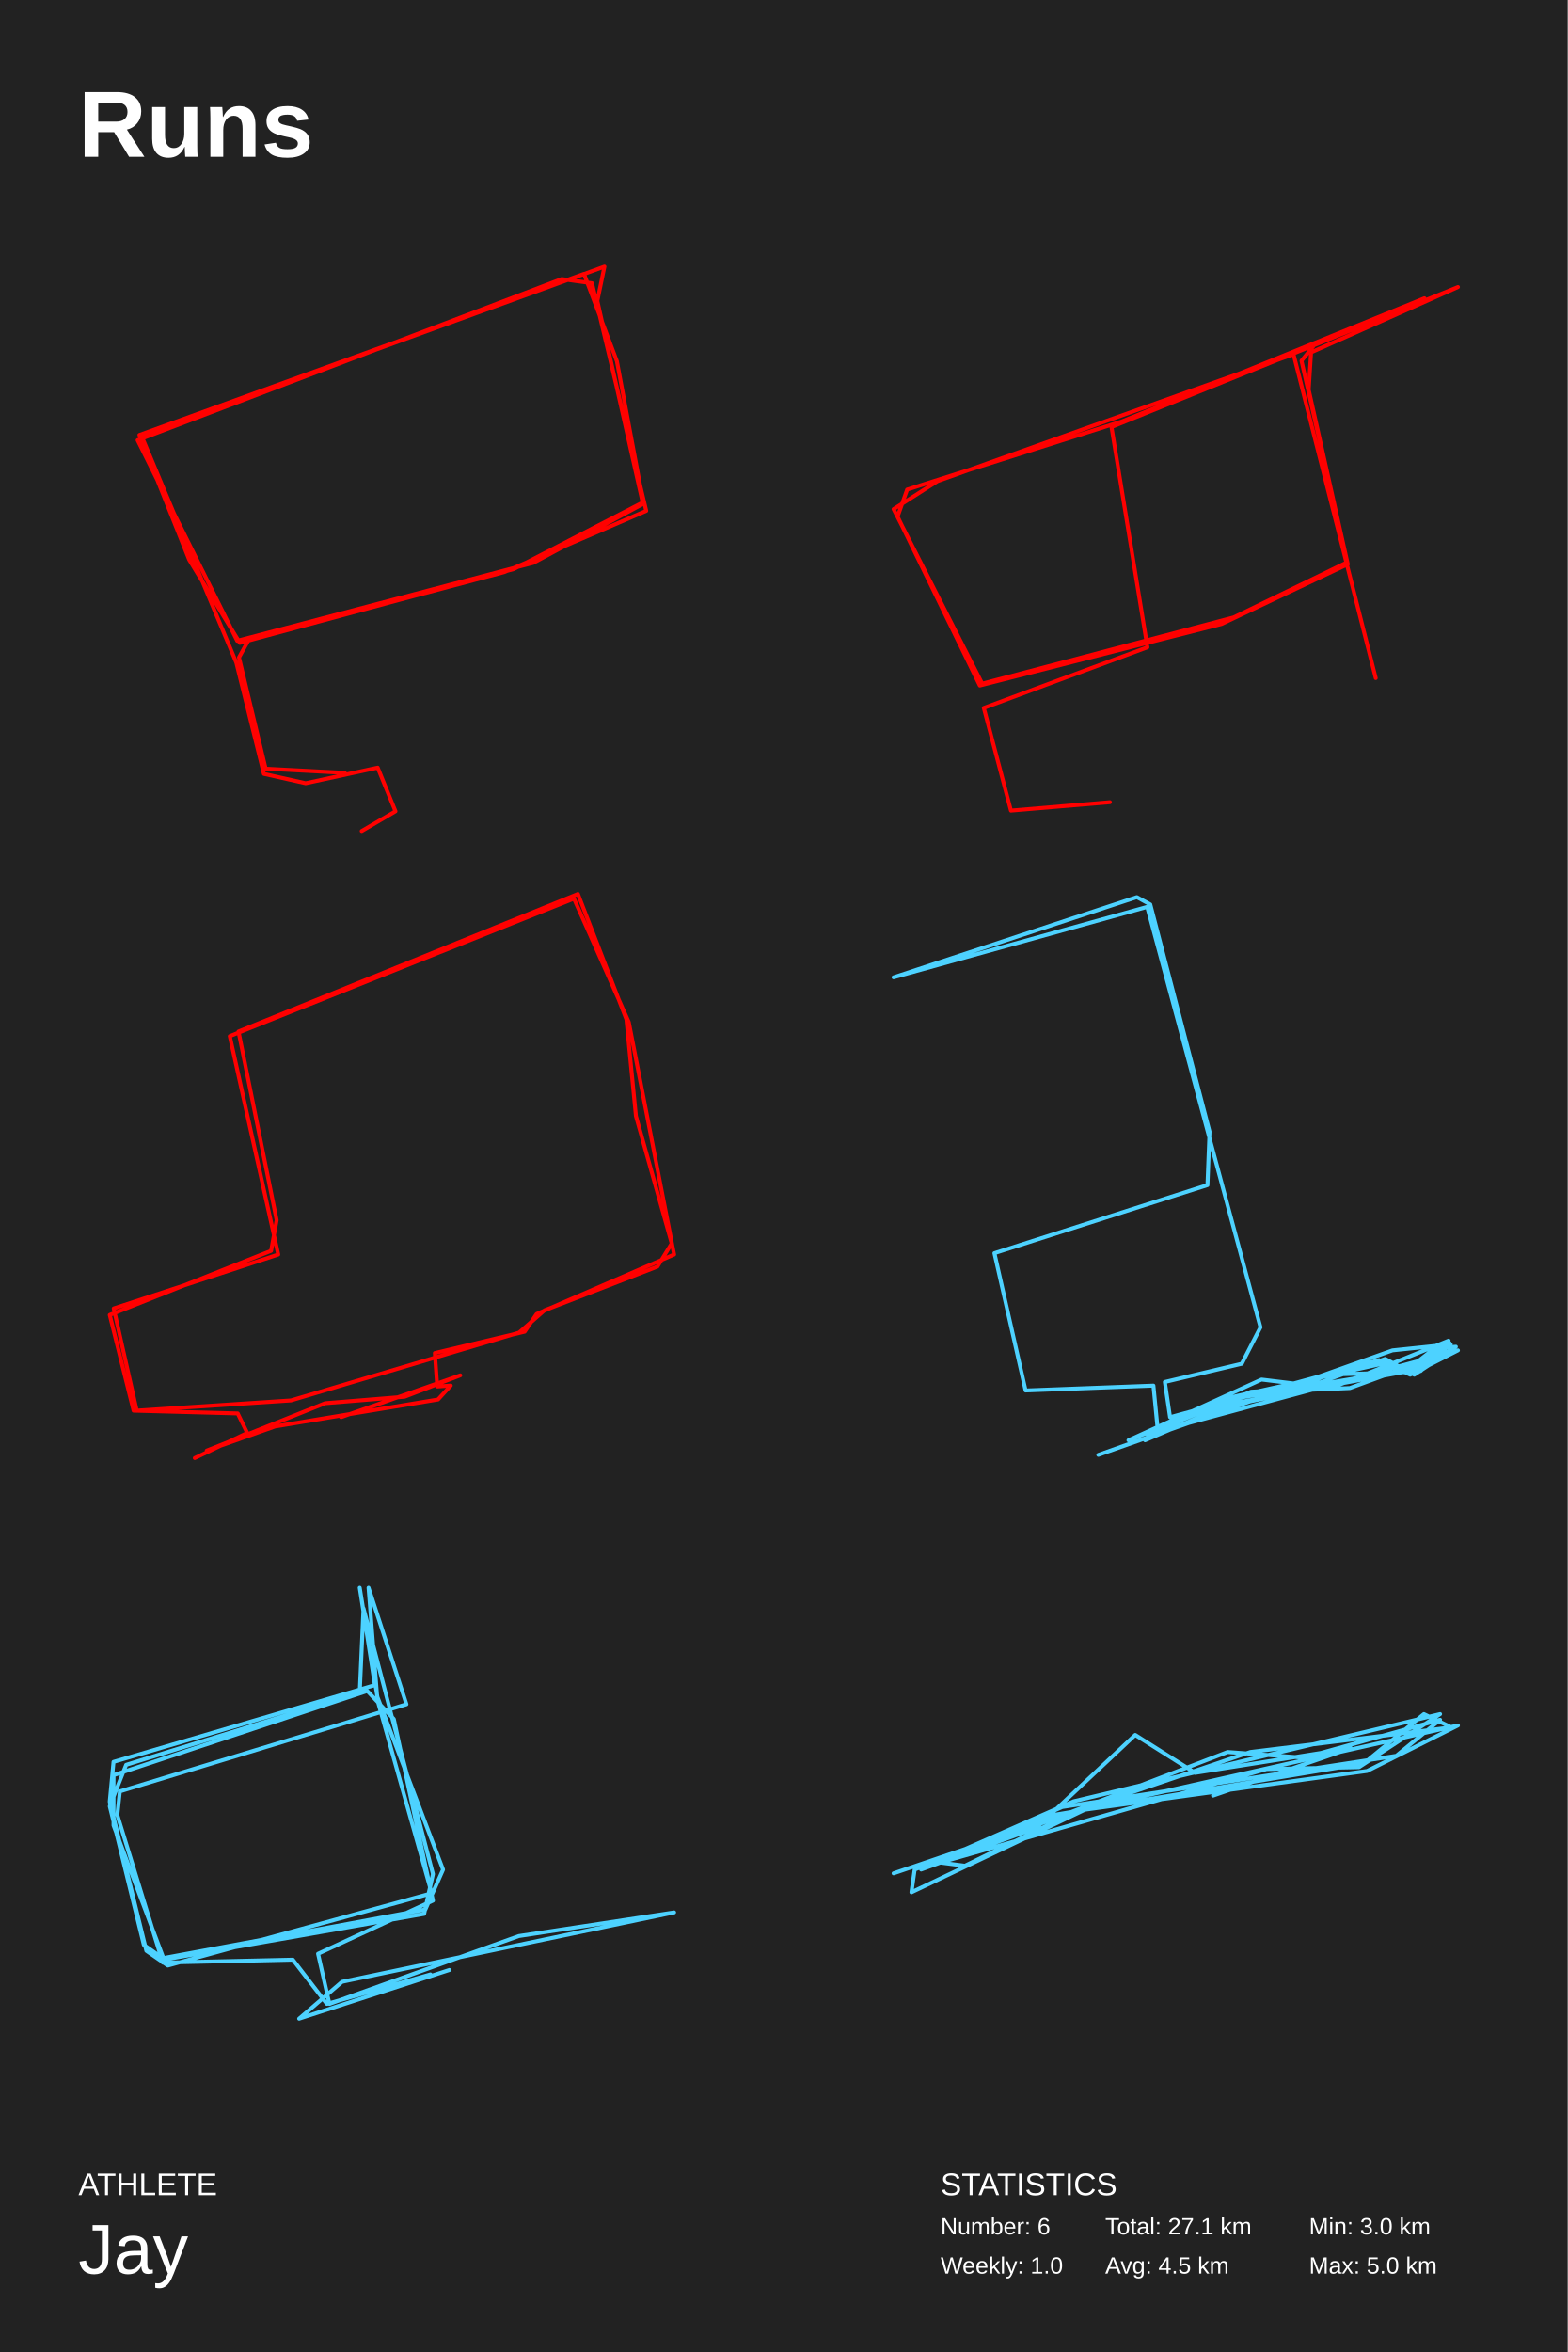
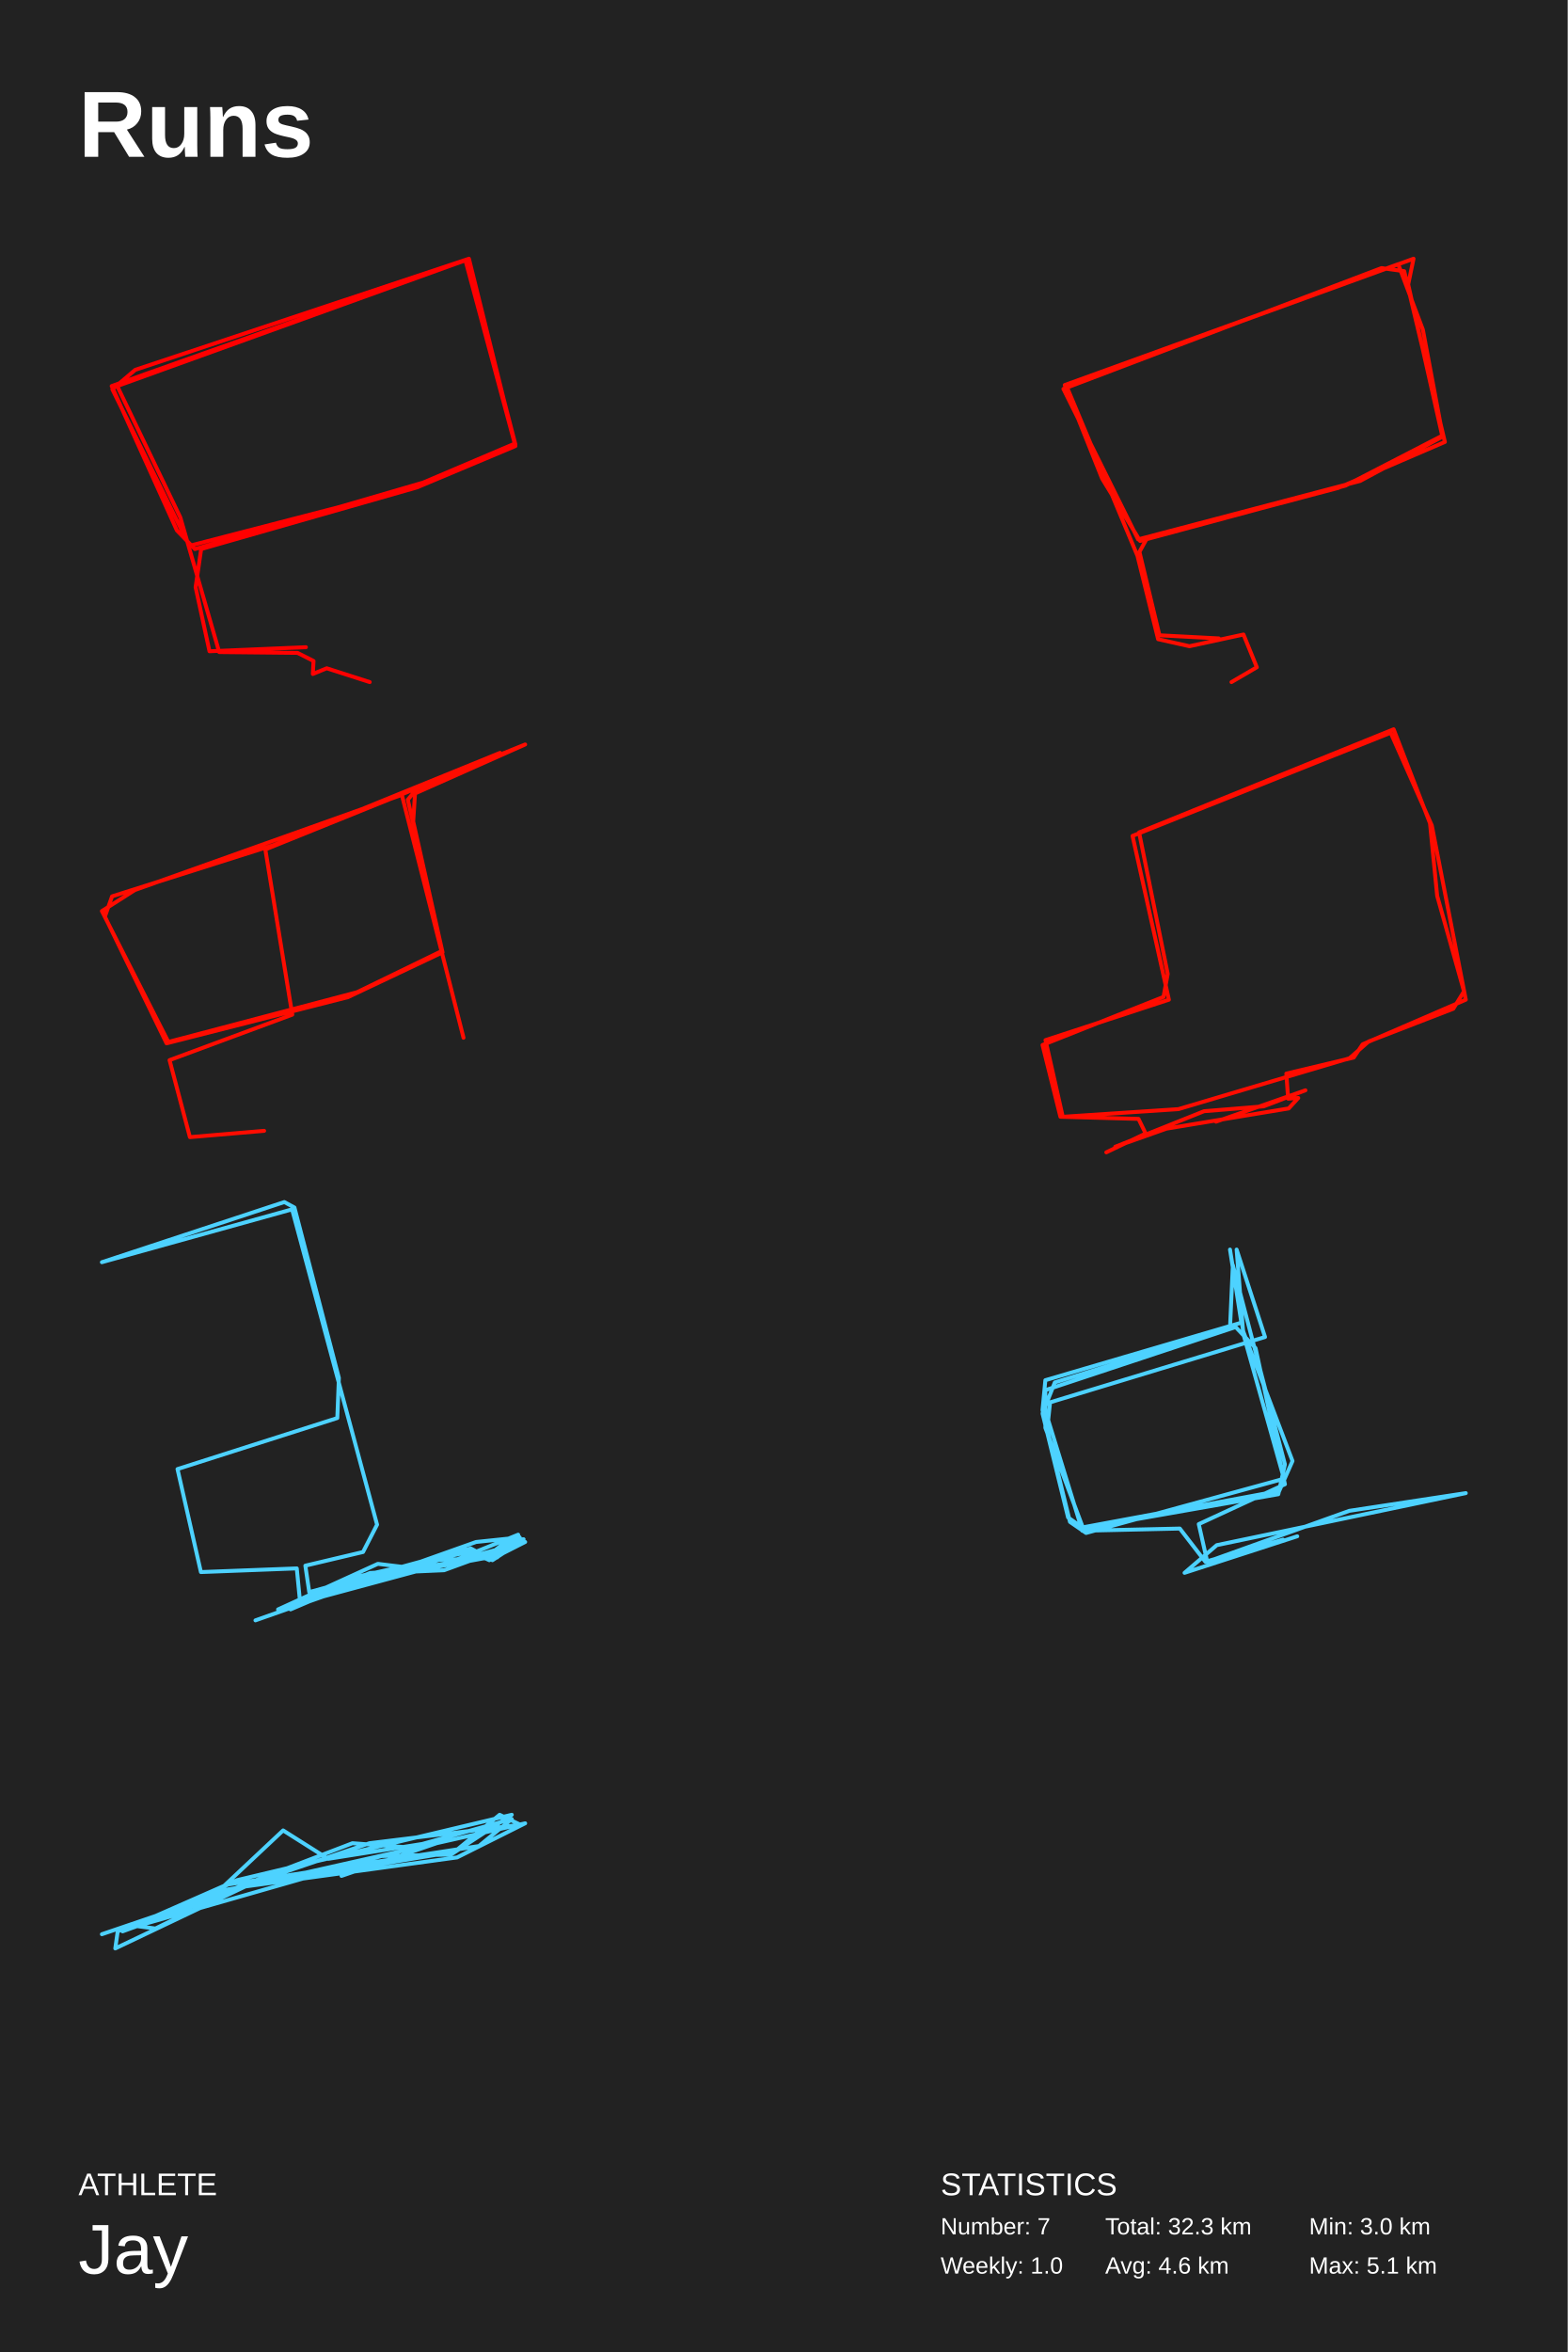
<svg xmlns="http://www.w3.org/2000/svg" baseProfile="full" height="300mm" version="1.1" viewBox="0,0,200,300" width="200mm">
  <defs />
  <rect fill="#222222" height="300" width="200" x="0" y="0" />
  <text fill="#FFFFFF" style="font-size:12px; font-family:Arial; font-weight:bold;" x="10" y="20">Runs</text>
  <text fill="#FFFFFF" style="font-size:4px; font-family:Arial" x="10" y="280">ATHLETE</text>
  <text fill="#FFFFFF" style="font-size:9px; font-family:Arial" x="10" y="290">Jay</text>
  <text fill="#FFFFFF" style="font-size:4px; font-family:Arial" x="120" y="280">STATISTICS</text>
-   <text fill="#FFFFFF" style="font-size:3px; font-family:Arial" x="120" y="285">Number: 6</text>
+   <text fill="#FFFFFF" style="font-size:3px; font-family:Arial" x="120" y="285">Number: 7</text>
  <text fill="#FFFFFF" style="font-size:3px; font-family:Arial" x="120" y="290">Weekly: 1.0</text>
-   <text fill="#FFFFFF" style="font-size:3px; font-family:Arial" x="141" y="285">Total: 27.1 km</text>
-   <text fill="#FFFFFF" style="font-size:3px; font-family:Arial" x="141" y="290">Avg: 4.5 km</text>
+   <text fill="#FFFFFF" style="font-size:3px; font-family:Arial" x="141" y="285">Total: 32.3 km</text>
+   <text fill="#FFFFFF" style="font-size:3px; font-family:Arial" x="141" y="290">Avg: 4.6 km</text>
  <text fill="#FFFFFF" style="font-size:3px; font-family:Arial" x="167" y="285">Min: 3.0 km</text>
-   <text fill="#FFFFFF" style="font-size:3px; font-family:Arial" x="167" y="290">Max: 5.0 km</text>
-   <polyline fill="none" points="46.143,106.0 50.454,103.481 48.185,97.912 38.996,99.901 33.665,98.707 30.148,84.52 18.01,55.481 77.112,34.0 76.205,38.376 81.99,64.1 65.541,72.586 30.602,82 24.136,71.393 17.783,55.481 74.503,34.928 78.7,46.067 82.104,64.233 68.037,71.791 30.261,81.735 17.556,56.144 71.667,35.591 75.524,36.122 82.444,65.161 64.293,72.984 31.736,81.603 30.488,83.857 33.892,98.044 43.988,98.575" stroke="#ff0100" stroke-linecap="round" stroke-linejoin="round" stroke-width="0.5" />
-   <polyline fill="none" points="141.598,102.319 128.97,103.39 125.508,90.296 146.385,82.559 141.802,54.466 186.0,36.61 167.262,44.943 166.956,49.704 171.946,71.965 155.856,79.583 124.999,87.439 114.509,65.894 115.731,62.442 143.126,53.752 181.723,38.039 167.873,43.753 166.04,46.014 171.844,71.727 157.383,78.75 125.304,87.201 114.0,64.941 119.601,61.37 165.021,45.181 175.511,86.487" stroke="#ff0000" stroke-linecap="round" stroke-linejoin="round" stroke-width="0.5" />
-   <polyline fill="none" points="24.851,185.975 31.544,182.775 30.327,180.286 17.042,179.93 14.0,167.721 34.586,159.543 35.296,155.631 30.428,131.568 73.73,114.025 79.915,130.027 81.132,142.355 85.696,158.594 83.87,161.558 69.47,167.129 66.225,169.973 37.121,178.626 17.448,179.93 14.507,166.892 35.499,160.017 29.313,132.161 73.223,114.618 80.22,130.383 86.0,160.017 68.456,167.603 66.935,169.855 55.476,172.581 55.78,176.848 57.504,176.73 55.882,178.508 35.093,181.945 26.372,185.027 41.482,178.982 51.623,178.152 58.721,175.426 43.51,180.76" stroke="#ff0000" stroke-linecap="round" stroke-linejoin="round" stroke-width="0.5" />
-   <polyline fill="none" points="147.68,182.16 147.149,176.736 130.84,177.356 126.862,159.842 154.044,151.163 154.309,144.343 146.751,115.36 145.028,114.43 114.0,124.66 146.354,115.67 160.807,169.296 158.42,173.946 148.608,176.271 149.271,180.765 175.923,173.481 179.901,175.341 186.0,172.241 146.354,182.935 159.613,177.511 170.221,176.891 184.807,171.001 180.564,174.721 156.961,179.06 146.088,183.71 155.37,178.595 176.32,173.946 179.105,175.031 183.083,171.931 185.735,171.776 181.492,174.256 159.481,178.75 140.122,185.57 177.646,172.241 185.072,171.466 181.227,174.411 157.227,178.44 143.967,183.71 160.939,175.961 167.304,176.736 176.718,173.326 180.431,175.341 184.939,172.396 172.21,177.046 165.182,177.356 169.293,175.341 178.972,175.031 184.939,171.311 181.227,174.876" stroke="#4dd2ff" stroke-linecap="round" stroke-linejoin="round" stroke-width="0.5" />
-   <polyline fill="none" points="54.913,251.84 41.705,255.605 37.356,249.957 20.765,250.334 14.966,231.506 15.289,228.494 51.852,217.386 47.02,202.512 48.148,216.821 55.074,241.485 21.409,250.71 18.671,248.827 14.0,229.812 14.483,224.729 47.826,214.938 45.893,202.512 48.148,216.445 56.523,238.472 54.268,243.556 20.765,249.769 18.349,248.074 14.0,230.377 16.094,225.105 45.893,215.88 46.376,205.148 55.235,239.037 54.107,244.121 20.926,249.957 14.483,232.824 14.483,226.423 46.859,215.691 50.242,219.269 55.235,242.426 40.577,249.204 42.027,255.605 66.188,246.945 86.0,243.932 43.638,252.781 38.161,257.488 57.329,251.275" stroke="#4dd2ff" stroke-linecap="round" stroke-linejoin="round" stroke-width="0.5" />
-   <polyline fill="none" points="114.0,238.948 159.517,223.471 185.172,220.327 181.655,218.634 174.0,224.922 134.69,231.451 116.69,238.464 116.276,241.366 138.621,230.726 186.0,220.085 174.414,225.889 137.379,230.967 123.103,237.98 119.379,237.497 136.966,229.758 183.724,218.634 173.379,225.405 161.586,225.647 119.379,237.739 156.621,223.471 166.345,224.196 183.724,219.36 178.138,223.954 135.517,230.484 117.517,238.464 132.207,233.144 144.828,221.294 152.483,226.131 172.345,222.987 154.759,229.033" stroke="#4dd2ff" stroke-linecap="round" stroke-linejoin="round" stroke-width="0.5" />
+   <text fill="#FFFFFF" style="font-size:3px; font-family:Arial" x="167" y="290">Max: 5.1 km</text>
+   <polyline fill="none" points="47.169,87.0 41.682,85.241 39.911,85.966 40.0,84.31 37.964,83.276 27.964,83.173 23.007,66 14.954,49.242 59.648,33.103 65.754,56.69 52.921,62.173 24.158,69.621 14.334,49.655 17.255,47.173 59.825,33.0 65.666,56.587 53.983,61.552 24.866,70.035 22.565,67.656 14.246,49.242 59.382,33.207 65.754,56.897 53.187,62.173 25.663,70.035 24.955,74.897 26.725,83.069 39.026,82.552" stroke="#ff0000" stroke-linecap="round" stroke-linejoin="round" stroke-width="0.5" />
+   <polyline fill="none" points="157.107,87.0 160.34,85.111 158.639,80.934 151.747,82.426 147.748,81.531 145.111,70.89 136.007,49.111 180.334,33.0 179.653,36.282 183.993,55.575 171.656,61.94 145.451,69 140.602,61.045 135.837,49.111 178.377,33.696 181.525,42.05 184.078,55.674 173.528,61.343 145.196,68.801 135.667,49.608 176.25,34.193 179.143,34.591 184.333,56.371 170.72,62.238 146.302,68.702 145.366,70.393 147.919,81.033 155.491,81.431" stroke="#ff0d00" stroke-linecap="round" stroke-linejoin="round" stroke-width="0.5" />
+   <polyline fill="none" points="33.699,144.239 24.228,145.042 21.631,135.222 37.289,129.419 33.851,108.35 67.0,94.958 52.946,101.207 52.717,104.778 56.46,121.473 44.392,127.187 21.249,133.079 13.382,116.92 14.298,114.331 34.844,107.814 63.792,96.029 53.405,100.314 52.03,102.011 56.383,121.295 45.537,126.562 21.478,132.901 13.0,116.206 17.201,113.528 51.266,101.386 59.133,132.365" stroke="#ff0c00" stroke-linecap="round" stroke-linejoin="round" stroke-width="0.5" />
+   <polyline fill="none" points="141.138,146.981 146.158,144.581 145.245,142.714 135.282,142.447 133.0,133.291 148.439,127.157 148.972,124.223 145.321,106.176 177.797,93.019 182.437,105.021 183.349,114.266 186.772,126.446 185.403,128.668 174.603,132.846 172.169,134.98 150.341,141.47 135.586,142.447 133.38,132.669 149.124,127.512 144.485,106.621 177.417,93.463 182.665,105.287 187.0,127.512 173.842,133.202 172.701,134.891 164.107,136.936 164.335,140.136 165.628,140.047 164.411,141.381 148.82,143.959 142.279,146.27 153.611,141.736 161.217,141.114 166.541,139.069 155.132,143.07" stroke="#ff0c00" stroke-linecap="round" stroke-linejoin="round" stroke-width="0.5" />
+   <polyline fill="none" points="38.26,204.12 37.862,200.052 25.63,200.517 22.646,187.382 43.033,180.872 43.232,175.758 37.564,154.02 36.271,153.323 13.0,160.995 37.265,154.253 48.105,194.472 46.315,197.959 38.956,199.703 39.453,203.074 59.442,197.611 62.425,199.006 67.0,196.681 37.265,204.701 47.21,200.633 55.166,200.168 66.105,195.751 62.923,198.541 45.221,201.795 37.066,205.282 44.028,201.447 59.74,197.959 61.829,198.773 64.812,196.448 66.801,196.332 63.619,198.192 47.11,201.563 32.591,206.677 60.735,196.681 66.304,196.1 63.42,198.308 45.42,201.33 35.475,205.282 48.204,199.47 52.978,200.052 60.039,197.494 62.823,199.006 66.204,196.797 56.657,200.284 51.387,200.517 54.47,199.006 61.729,198.773 66.204,195.983 63.42,198.657" stroke="#4dd2ff" stroke-linecap="round" stroke-linejoin="round" stroke-width="0.5" />
+   <polyline fill="none" points="163.685,196.38 153.779,199.204 150.517,194.968 138.074,195.25 133.725,181.13 133.966,178.871 161.389,170.539 157.765,159.384 158.611,170.116 163.805,188.614 138.557,195.533 136.503,194.121 133.0,179.859 133.362,176.046 158.369,168.704 156.919,159.384 158.611,169.833 164.893,186.354 163.201,190.167 138.074,194.827 136.262,193.556 133.0,180.283 134.57,176.329 156.919,169.41 157.282,161.361 163.926,186.778 163.081,190.59 138.195,194.968 133.362,182.118 133.362,177.317 157.644,169.269 160.181,171.951 163.926,189.32 152.933,194.403 154.02,199.204 172.141,192.708 187.0,190.449 155.228,197.086 151.121,200.616 165.497,195.956" stroke="#4dd2ff" stroke-linecap="round" stroke-linejoin="round" stroke-width="0.5" />
+   <polyline fill="none" points="13.0,246.711 47.138,235.103 66.379,232.745 63.741,231.476 58.0,236.191 28.517,241.088 15.017,246.348 14.707,248.524 31.466,240.544 67.0,232.564 58.31,236.917 30.534,240.726 19.828,245.985 17.034,245.623 30.224,239.819 65.293,231.476 57.534,236.554 48.69,236.735 17.034,245.804 44.966,235.103 52.259,235.647 65.293,232.02 61.103,235.466 29.138,240.363 15.638,246.348 26.655,242.358 36.121,233.471 41.862,237.098 56.759,234.74 43.569,239.275" stroke="#4dd2ff" stroke-linecap="round" stroke-linejoin="round" stroke-width="0.5" />
</svg>
